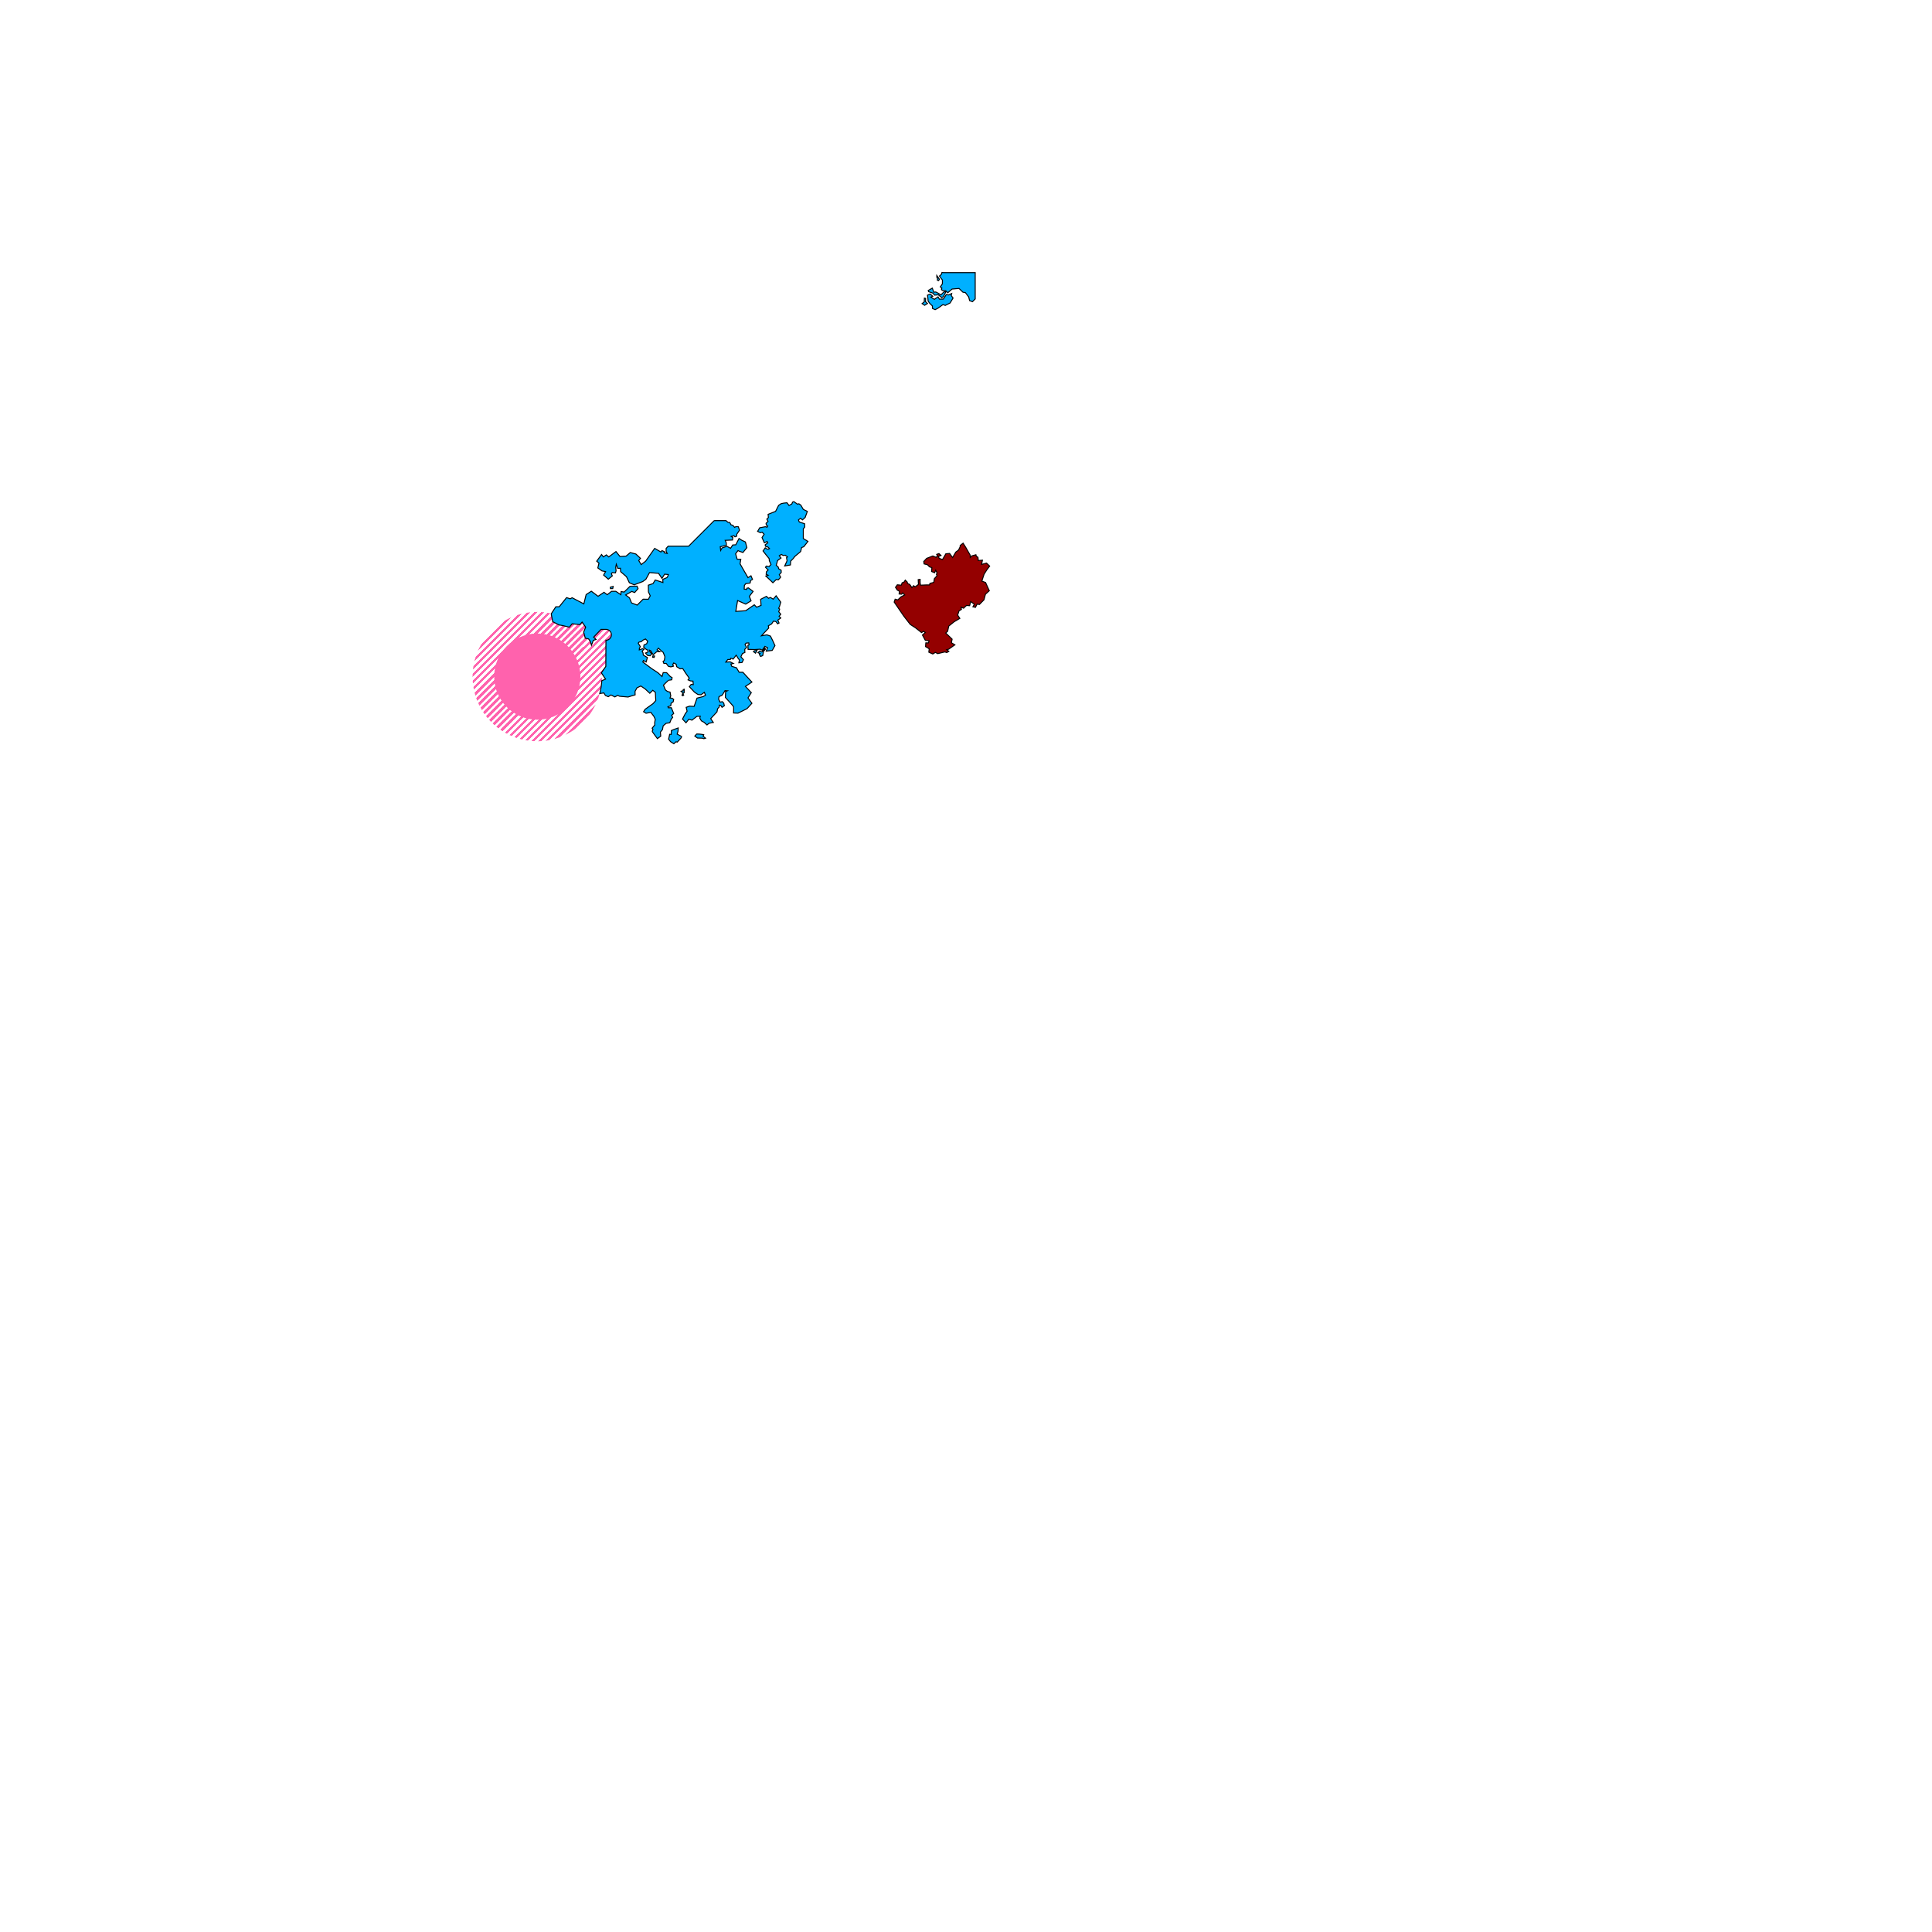
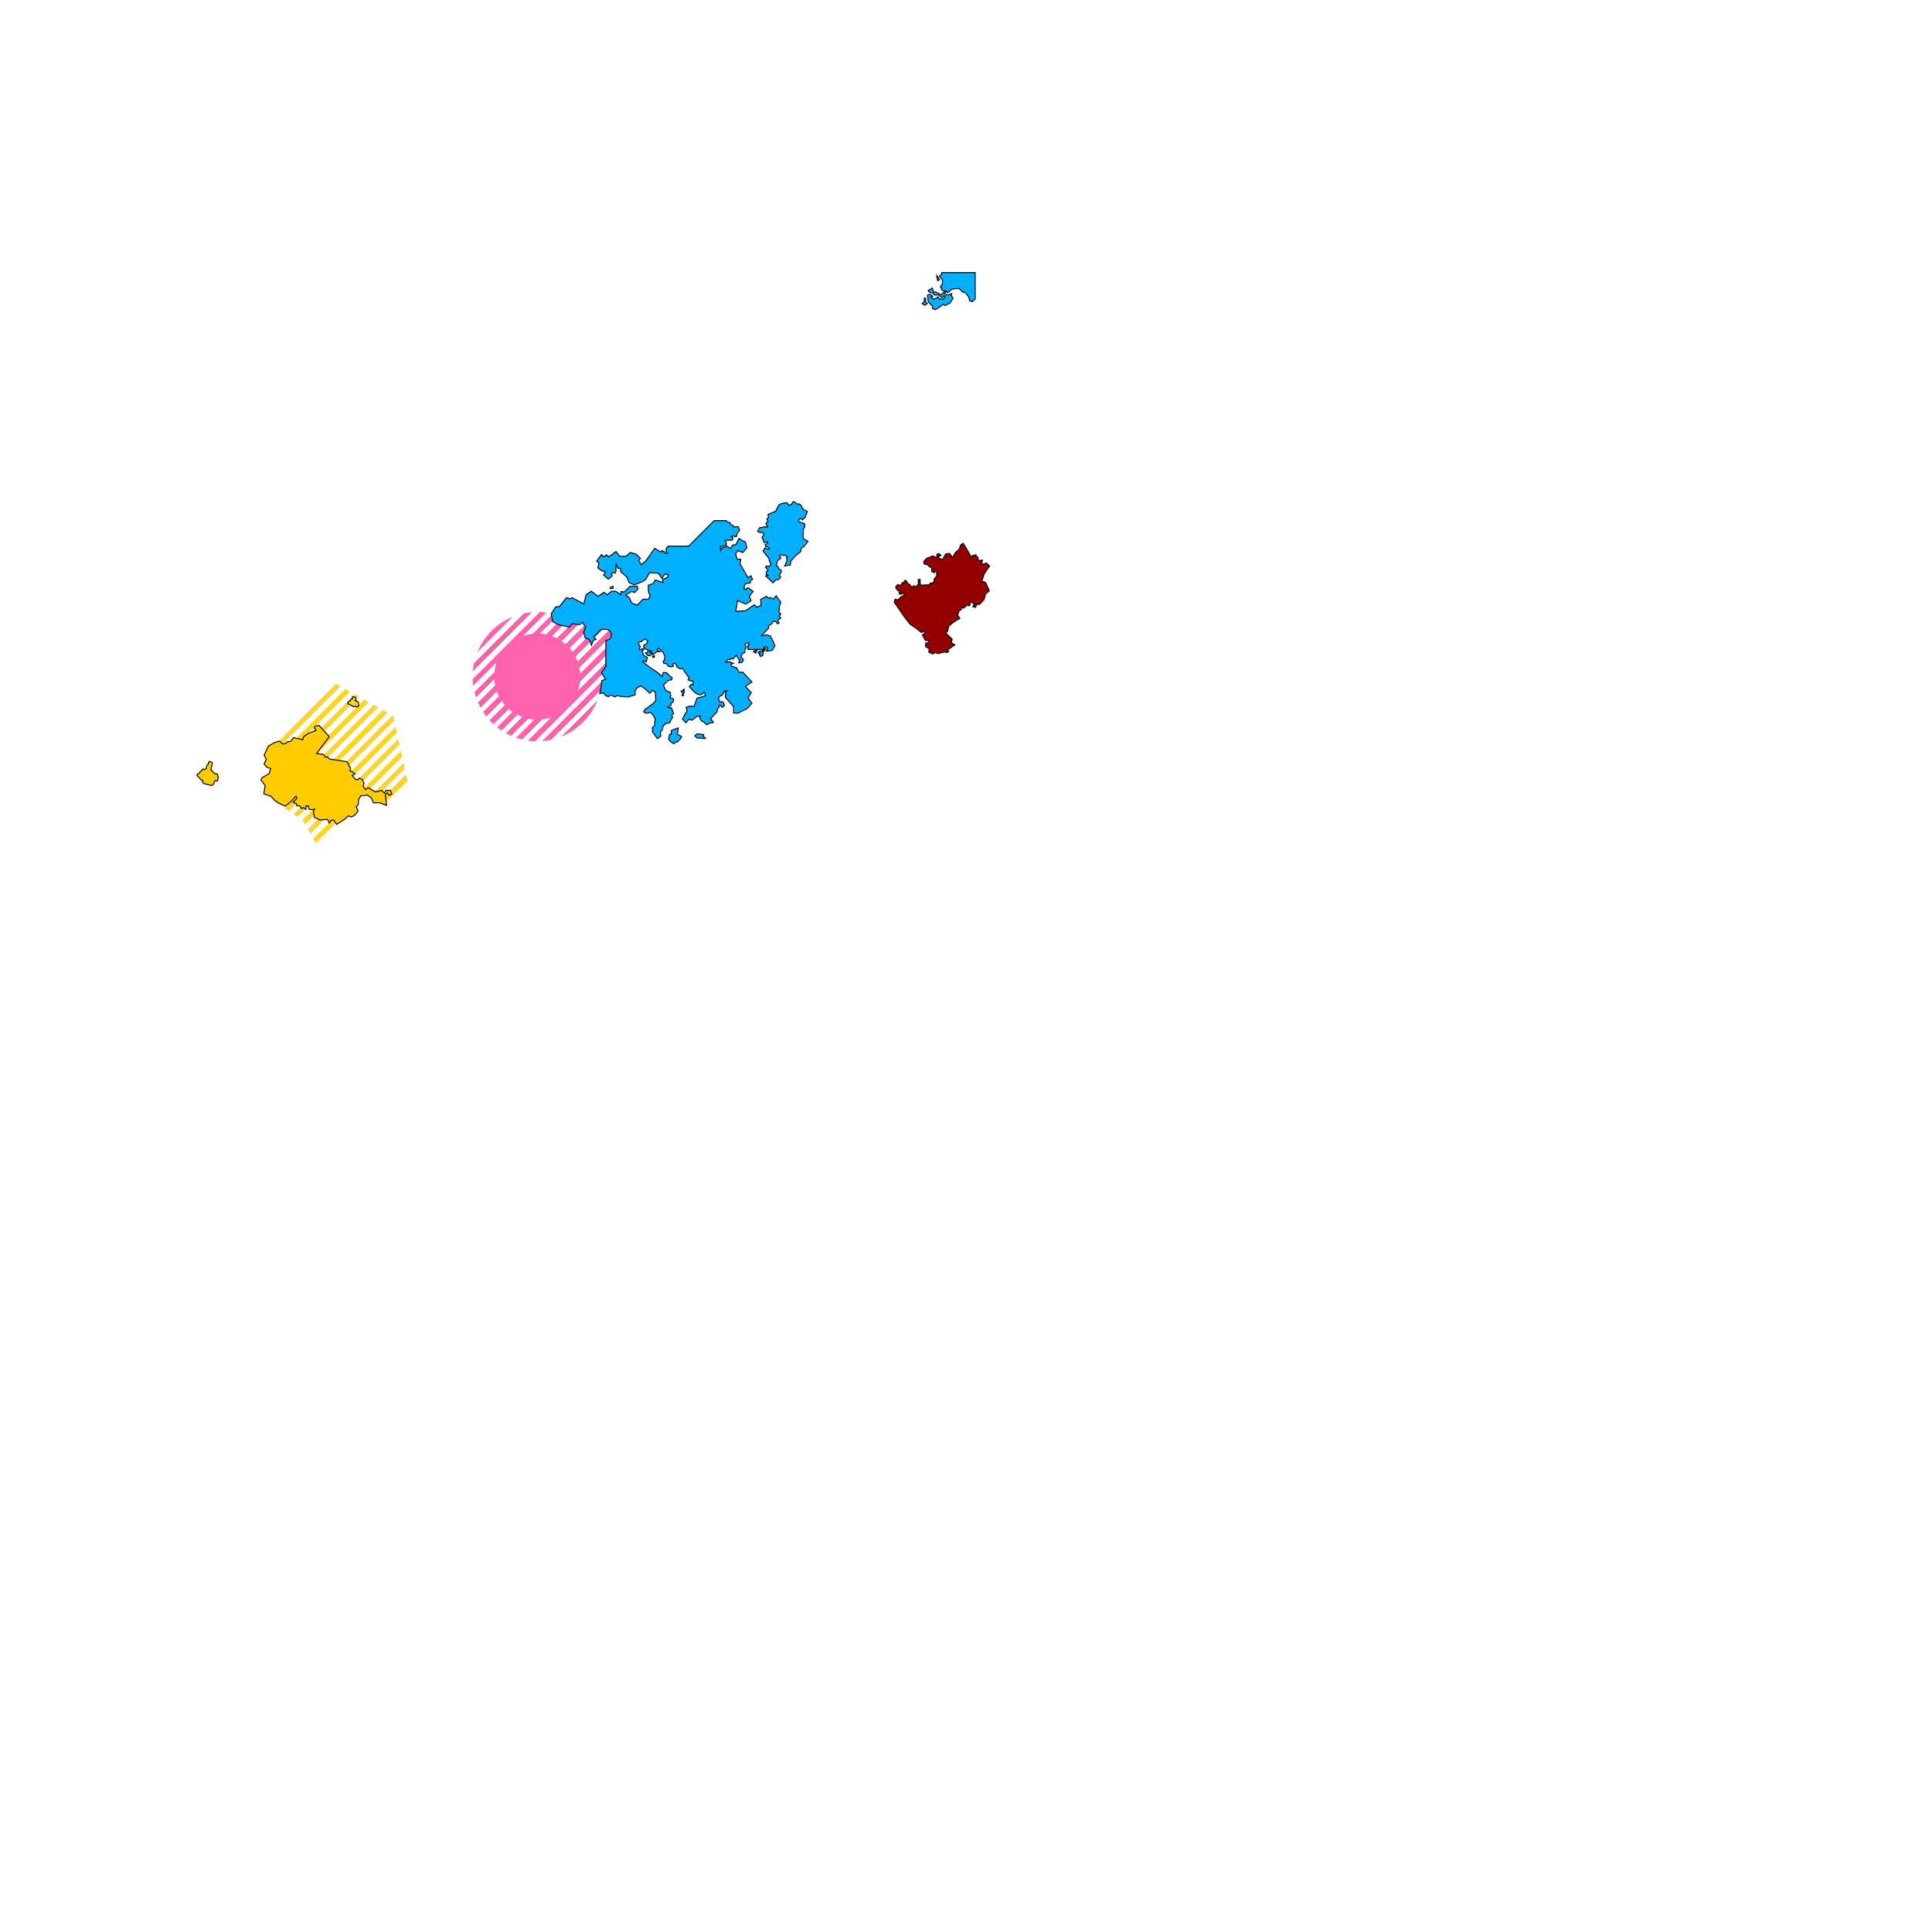
<svg xmlns="http://www.w3.org/2000/svg" version="1.1" width="2000" height="2000" id="svg">
  <defs id="defs4">
-     <linearGradient x1="521.211" y1="673.686" x2="524.788" y2="677.264" id="havenGradient" gradientUnits="userSpaceOnUse" gradientTransform="matrix(1.0125,0,0,1.0125,-7.448625,-8.485501)" spreadMethod="repeat">
+     <linearGradient x1="520.29" y1="672.766" x2="527.787" y2="680.263" id="havenGradient" gradientUnits="userSpaceOnUse" gradientTransform="matrix(1.0125,0,0,1.0125,-7.448625,-8.485501)" spreadMethod="repeat">
      <stop id="stop3816" style="stop-color:#ff62ad;stop-opacity:1" offset="0" />
      <stop id="stop3826" style="stop-color:#ff62ad;stop-opacity:1" offset="0.5" />
      <stop id="stop3828" style="stop-color:#ff62ad;stop-opacity:0" offset="0.5" />
      <stop id="stop3818" style="stop-color:#ff62ad;stop-opacity:0" offset="1" />
+     </linearGradient>
+     <linearGradient x1="520.29" y1="672.766" x2="527.787" y2="680.263" id="veniceGradient" gradientUnits="userSpaceOnUse" gradientTransform="matrix(1.0125,0,0,1.0125,-7.448625,-8.485501)" spreadMethod="repeat">
+       <stop id="stop4110" style="stop-color:#ffd42a;stop-opacity:1" offset="0" />
+       <stop id="stop4112" style="stop-color:#ffd42a;stop-opacity:1" offset="0.5" />
+       <stop id="stop4114" style="stop-color:#ffd42a;stop-opacity:0" offset="0.5" />
+       <stop id="stop4116" style="stop-color:#ffd42a;stop-opacity:0" offset="1" />
    </linearGradient>
  </defs>
  <path d="m 556.166,633.485 c -36.97,0 -66.938,29.967 -66.938,66.938 0,36.97 29.967,66.938 66.938,66.938 32.349,0 59.352,-22.934 65.594,-53.438 0.189,-0.925 0.349,-1.874 0.5,-2.812 0.008,-0.052 0.023,-0.104 0.031,-0.156 0.18,-1.194 0.325,-2.365 0.438,-3.438 0.095,-0.898 0.176,-1.678 0.219,-2.406 0.011,-0.156 0.021,-0.312 0.031,-0.469 0.087,-1.398 0.156,-2.799 0.156,-4.219 0,-1.04 -0.047,-2.065 -0.094,-3.094 l -0.531,-0.812 4.625,-6.625 0.125,-27.062 c 3.12,-0.019 5.657,-2.571 5.656,-5.688 -3.7e-4,-3.117 -2.54,-5.625 -5.656,-5.625 l -5.094,0.031 -7.656,8 2.5,2.406 -2.781,0.906 -1.969,5.094 -1.219,-4.031 -1.75,-2.531 -3.406,-0.719 -1.688,-6.312 2.062,-5.188 -3.688,-5.188 -2.312,2.594 -7.969,-0.844 -2.906,3.531 -6.625,-1.625 -4.125,-0.75 -6.5,-3.375 -1.5,-8.125 0.188,-0.281 c -0.385,-0.086 -0.769,-0.171 -1.156,-0.25 -4.358,-0.892 -8.879,-1.375 -13.5,-1.375 z" id="path3791" style="fill:url(#havenGradient);fill-opacity:1;stroke:none" />
  <path d="m 675.885,679.017 c 0,0.125 -0.281,1.406 -0.281,1.406 l 1.625,0.125 0.344,-1.438 z" id="path3009" style="fill:#00b0ff;fill-opacity:1;stroke:#000000;stroke-width:1px;stroke-linecap:butt;stroke-linejoin:miter;stroke-opacity:1" />
  <path d="m 693.26,760.142 c -0.062,0.625 -1.188,5 -1.188,5 l 2,2.562 3.5,2.25 2.188,-2.062 1.375,0.312 c 0,0 5.125,-5.438 4.875,-5.562 -0.25,-0.125 -5,-2.688 -5,-2.688 l 0.875,-3.125 0.188,-3.25 -4.25,1.5 -2.875,1.188 -0.125,4 z" id="path3011" style="fill:#00b0ff;fill-opacity:1;stroke:#000000;stroke-width:1px;stroke-linecap:butt;stroke-linejoin:miter;stroke-opacity:1" />
  <path d="m 721.197,759.829 c -0.25,0.125 -1.938,2.188 -1.938,2.188 l 2.75,2 5,0.125 1.625,0.562 1.75,-0.562 -2.562,-2 0.688,-1.562 -1.438,-0.312 -2.562,-0.312 z" id="path3013" style="fill:#00b0ff;fill-opacity:1;stroke:#000000;stroke-width:1px;stroke-linecap:butt;stroke-linejoin:miter;stroke-opacity:1" />
  <path d="m 792.76,596.267 c 1.938,1.688 7.312,7 7.312,7 l 3.5,-3.375 2.062,0.375 c 0,0 2.812,-2.75 2.5,-3 -0.312,-0.25 -1.438,-2.375 -1.438,-2.375 l 2.062,-2.312 -0.125,-2.312 -2.562,-1.5 -0.5,-1.875 -2,-1.688 1.375,-4.938 3.562,-2.625 -1.812,-2.375 2.188,-1.312 1.812,1.062 2.188,-0.25 2.312,1.75 -1,0.875 0.562,3.125 -2.438,5.375 5.938,-1.062 0.25,-4 2.625,-2.625 1.688,-2.188 6,-5.062 1,-4.125 2.25,-0.875 4.312,-5.5 -4.812,-2.938 0,-10 1.5,-2 -0.125,-3.312 -5.562,-1.875 -0.812,-2.125 2.125,-1.688 2,1.688 2.812,-2.562 2.25,-6.25 -4.188,-2.062 -2.562,-4.438 -2,-1.375 -1.438,0.438 -3.75,-2.688 -1.375,0.5 -0.75,1.938 -2.938,1.562 -2.062,-2.812 -3.375,0.375 -2.812,0.625 -2.5,1.688 -3.125,6.188 -7.75,3.125 0.312,3.312 -1.625,1.625 1.25,2.25 -2.062,2.125 0.25,1.625 1.5,1.188 -0.688,1.188 -1.75,-0.5 -5.938,1.125 -2.125,3.688 2.938,1.375 1.812,-0.562 2,2.188 -2.188,3.375 2.438,5.438 2.875,-1.375 0.688,1.438 -2.812,2.125 0.938,2 1.75,0 1.875,1.812 -1.438,0.688 -1.938,-0.625 -1.062,-0.812 -2.25,3.188 3,3.875 3.312,4 0.188,2.188 1.75,4 -2.062,2.125 -2.75,-0.562 -0.938,1.25 2.812,2.812 -1.875,2 -0.188,2.562 2,0.875 z" id="path3015" style="fill:#00b0ff;fill-opacity:1;stroke:#000000;stroke-width:1px;stroke-linecap:butt;stroke-linejoin:miter;stroke-opacity:1" />
  <path d="m 705.072,715.579 0.938,0.875 0.625,1 0,1.312 -0.688,0.75 0.812,0.75 1,-0.562 -0.625,-1.188 0.188,-1.062 0.875,-0.25 0.125,-2.188 0.062,-1.5 -1.125,0.312 -0.125,1.188 z" id="path3017" style="fill:#00b0ff;fill-opacity:1;stroke:#000000;stroke-width:1px;stroke-linecap:butt;stroke-linejoin:miter;stroke-opacity:1" />
  <path d="m 631.822,607.829 2.938,-0.75 -0.438,2.25 -2.438,0 z" id="path3019" style="fill:#00b0ff;fill-opacity:1;stroke:#000000;stroke-width:1px;stroke-linecap:butt;stroke-linejoin:miter;stroke-opacity:1" />
  <path d="m 954.533,314.289 2.652,1.768 2.917,-1.856 -2.033,-1.945 0.177,-3.359 -1.326,-0.265 -0.177,3.889 z" id="path3021" style="fill:#00b0ff;fill-opacity:1;stroke:#000000;stroke-width:1px;stroke-linecap:butt;stroke-linejoin:miter;stroke-opacity:1" />
  <path d="m 960.19,305.539 c 0.177,0.53 0.619,6.276 0.619,6.276 l 1.945,2.563 2.386,2.21 0.177,2.74 2.74,1.237 3.005,-1.591 5.038,-3.624 2.475,0.795 4.95,-2.475 3.094,-5.127 -1.945,-2.652 0.53,-2.033 -3.27,1.503 -2.298,-0.53 -3.094,4.773 -4.066,0.088 -1.414,-2.386 -3.801,2.563 -3.712,-2.298 2.033,-0.884 -2.652,-2.298 z" id="path3023" style="fill:#00b0ff;fill-opacity:1;stroke:#000000;stroke-width:1px;stroke-linecap:butt;stroke-linejoin:miter;stroke-opacity:1" />
  <path d="m 965.139,298.291 c -0.972,0.619 -4.243,2.386 -4.243,2.386 l 0.354,1.237 4.419,1.503 1.856,2.121 3.801,-0.354 3.624,3.005 1.679,-1.237 2.652,-4.95 -2.033,0.088 -3.27,3.182 -2.475,-1.591 -2.74,-1.414 -2.121,0.177 z" id="path3025" style="fill:#00b0ff;fill-opacity:1;stroke:#000000;stroke-width:1px;stroke-linecap:butt;stroke-linejoin:miter;stroke-opacity:1" />
  <path d="m 969.788,285.224 0,1.812 0.75,1.562 -0.25,1.438 1.25,0.5 1,-1.375 z" id="path3027" style="fill:#00b0ff;fill-opacity:1;stroke:#000000;stroke-width:1px;stroke-linecap:butt;stroke-linejoin:miter;stroke-opacity:1" />
  <path d="m 975.225,282.036 c 0,0.312 -0.938,2.25 -0.938,2.25 l -1.75,1.438 3.062,4.25 -0.062,3.875 -2.125,3.125 1.625,1.25 -0.5,1.125 0.812,1.312 3.688,0.312 2.125,2.062 4.438,-3.812 7.188,-0.625 4,3.875 2.562,0.438 3.438,4.5 0.938,3.812 2.938,1.125 2.875,-2.875 0,-27.25 -32.688,0 z" id="path3029" style="fill:#00b0ff;fill-opacity:1;stroke:#000000;stroke-width:1px;stroke-linecap:butt;stroke-linejoin:miter;stroke-opacity:1" />
  <path d="m 739.322,538.954 -26.469,26.469 -21.188,0 -2.094,2.344 0,3 1.125,2.125 -3.188,-0.625 0.281,-1.156 -2.562,-1.156 -1,1.5 -6.5,-3.781 -9.375,13.25 -4.594,3.531 -2.562,-4.25 1.844,-2.188 -4.781,-4.5 -5.812,-1.531 -4.344,3.719 -6.281,0.375 -4.156,-5.125 -7.5,5.562 -2.469,-2.125 -3.094,2.125 -1.875,-2.5 -5.031,6.906 2.375,2.031 -1.219,4.969 4.312,3.094 3.719,0.688 -2.031,3.625 4.875,4.25 4.156,-3.438 -1,-2.125 0.875,-1.25 3.375,0.25 0.625,-2.125 -0.375,-3.625 0.625,-3.125 1.5,4.25 2.75,-0.125 0.25,3.5 6,5.25 3,6.25 5,2.125 8.875,-3.375 3.25,-2.375 3.75,-6.875 9.375,0.75 3.5,5.25 2.75,-4.375 3.875,0.375 c 0,0 -0.875,2.875 -1.375,3.125 -0.5,0.25 -4.375,1.875 -4.375,1.875 l 0.125,3.25 -8,-2.625 -2.25,3.75 -4.875,1.625 0.125,7 1.875,4 -2,3.625 -5.375,-0.125 -6.125,6.125 -5.875,-2.25 -2.125,-5.25 -4,-3 6.375,-3.625 3,1.125 3.5,-4 -1,-2.625 -7.25,0.125 -6.125,6 -3.25,-0.5 -0.125,3.25 -5.25,-3.5 -4.5,0 -4.375,3.5 -3.375,-2.5 -6.125,4.125 -7,-5.25 -5.375,3.5 -2.375,9.625 -12.125,-6.375 -2,1.125 -3.75,-1.25 -7.625,9.5 -3.5,0 -4.75,7.25 1.5,8.125 6.5,3.375 4.125,0.75 6.625,1.625 2.906,-3.531 7.969,0.844 2.312,-2.594 3.688,5.188 -2.062,5.188 1.688,6.312 3.406,0.719 1.75,2.531 1.219,4.031 1.969,-5.094 2.781,-0.906 -2.5,-2.406 7.656,-8 5.094,-0.031 c 3.117,-3.7e-4 5.656,2.508 5.656,5.625 3.7e-4,3.117 -2.536,5.668 -5.656,5.688 l -0.125,27.062 -4.625,6.625 4.375,6.5 -3.906,1.625 c -0.155,3.278 -0.935,9.102 -2.094,13.281 l 4.25,-0.625 1.594,2.656 2.906,1.25 2.812,-1.781 4.062,2.031 2.844,-1.594 2.031,0.906 8.75,0.781 3.375,-1.062 3.969,-1.156 -0.094,-3.625 2.031,-3.688 3.969,-1.875 4.531,3.094 4.75,4.438 3.094,-3.094 2.656,2.125 0.438,8.469 -2.656,3.094 -4.594,3.281 -3.781,2.719 -1.594,2.5 2.562,1.594 4.938,-0.906 3.094,4 1.5,3.094 -0.594,3.531 0.062,2.469 -2.719,3.281 0.875,1.312 c 0,0 -0.896,1.777 -0.719,2.219 0.177,0.442 5.312,7.25 5.312,7.25 l 3.438,-2.5 -0.344,-4.219 2.125,-2.562 0.781,-4 3.094,-2.562 3.719,-0.531 1.5,-3.781 1.5,-1.781 -1.062,-2.219 2.125,-1.844 -2.469,-6 -3.094,0.094 -0.438,-1.062 3,-1.062 0.281,-2.5 2.188,-1.562 0.531,-2.5 -1.656,-1.219 -2.219,-0.188 0.875,-2.375 -0.438,-1.688 -0.281,-2.031 -2.719,-0.719 -2.125,-1.594 -2.031,-4.937 c 0,0 5.115,-5.213 5.469,-5.125 0.354,0.088 3.094,-0.438 3.094,-0.438 l 0.375,-2.219 -1.875,-1.156 -3.781,-3.969 -3.562,-0.094 -1.219,4.062 -4.156,-3.875 -6.625,-4.344 -9.125,-6.812 0.625,-1.5 2.844,1.5 1.312,-4.594 -4.25,-2.562 -0.344,-2.469 -0.875,-1.594 1.938,-1.938 -1.5,-0.625 -3.375,1.25 0.094,-1.594 0.969,-1.781 -2.188,-3.625 0.969,-1.125 2.188,-0.375 1.594,-1.5 2.75,-1.312 2.312,2.219 -1,2.719 -2.812,1.25 -0.344,2.469 2.906,2.312 1.406,0.594 0.281,1.875 -2.75,1.156 2.375,2.562 2.5,0.25 1.656,-1.844 -1.938,-2.312 -0.344,-1.594 1.406,0.719 1.594,2.812 0.781,1.062 1.781,-1.406 1.812,-1.625 3.312,0 -2.906,-2 1.406,-1.688 3.094,2.844 1.844,1.5 1.781,4.594 -0.625,3.719 -1.312,1.156 0.875,2.031 2.469,0 2.125,2.906 2.562,0.625 2.75,-0.719 -0.719,-1.688 0.969,-1.656 2.562,1.312 0.531,2.562 3.531,2.219 2.75,-0.281 2.906,4.594 3.812,5.312 -1.25,1.781 2.5,1.062 2.625,0.25 0.281,3.625 -2.219,-0.25 -1.844,2.375 5.312,5.656 3.531,2.375 3.188,0.375 3.531,-2.562 1.125,3 -2.469,1.406 -6.281,1.594 -3,8.562 -4.75,-0.25 -3.469,1.219 0.969,4 -1.938,2.656 -2.812,5.469 3.625,3.875 2.906,-3.688 3.281,0.969 5.031,-3.906 3.531,-0.156 -0.531,1.938 1.688,2.812 2.812,1.594 3,2.656 2.031,-1.688 4.531,-0.875 -2.75,-3.969 6.531,-7 0.625,-3.188 1.594,-1.75 0.188,-2.031 1.5,0.25 1.312,2.031 2.406,-1.656 -0.625,-2.75 -1.5,-1.5 -2.312,0.531 -1.5,-3.094 0.438,-2.656 3.094,-1.312 1.25,-1.875 1.844,-3 2.406,0.188 -1.781,0.875 -0.281,6 c 0,0 8.323,8.923 8.5,9.719 0.177,0.795 0,6.375 0,6.375 l 4.594,0.188 9.375,-4.688 5.031,-5.562 -4.062,-5.594 3.438,-5.375 -6.094,-6.469 6.719,-4.5 -9.375,-10.156 -3.875,0 -2.75,-4.688 -4.844,-1.406 -0.906,-2.406 2.5,-0.594 -3.281,-1.688 -4.5,0.25 2.031,-2.656 2.656,-0.062 0.594,-1.344 2.312,0.969 3.188,-4.062 2.125,3.531 1.219,1.438 -0.625,2.906 3.281,-0.281 1.5,-2.906 -2.656,-3 1.594,-3.375 2.562,-1.125 c 0,0 -0.354,-3.62 0,-3.531 0.354,0.088 1.688,-1.781 1.688,-1.781 l -1.594,-2.906 1.062,-1.438 2.812,-0.25 0.375,2.031 -1.25,0.438 0.188,4.25 6.625,0.188 5.906,-0.375 2.062,0.969 2.812,-3.875 2.75,1.312 -1.344,3.625 6.188,-0.781 2.844,-4.969 -2.406,-5.281 -2.281,-4.594 -3.719,-1.25 -5.656,0.969 7.594,-8.031 -0.438,-2.312 3.438,-1.938 1.875,-2.906 2.562,0.438 1.75,2.375 1.531,-0.875 -1.344,-3 3.094,-2.125 -1.75,-1.875 1.75,-2.094 -2.125,-2.562 0.969,-2.75 -1.062,-0.875 0.906,-1.781 1.312,-4.5 -4.844,-6.625 -2.938,3.531 -3,-1.781 -1.938,0.875 -2.125,-2.031 -6,3.094 0.438,6.281 -4.594,1.875 -2.406,-2.5 -8.906,6.125 -10.25,0.688 1.844,-11.219 8.406,3.719 5.562,-3.438 -1.781,-4.625 3.906,-5.125 -4.875,-3.625 -1.688,0.375 -0.156,1.219 -2.562,-0.344 0.25,-3.812 1.406,-1.844 4.531,-0.625 0.531,-2.656 1.938,-1.062 -1.594,-3.781 -3.094,1.938 -8.219,-14.312 0.781,-4.688 -3.781,-0.094 -1.594,-5.656 2.469,-3.281 1.688,0.812 3.438,1.156 4.062,-4.969 -1.5,-5.906 -3.781,-1.781 -2.844,-1.844 -3.344,6.531 -3.188,0.188 -2.219,3.438 -3.812,-2.031 -5.031,1.688 -1.406,2.562 -0.438,-3.812 6.344,-1.594 -0.156,-2.562 -1.062,-2.469 7.594,-0.344 0.281,-2.656 -1.688,-1.062 2.812,-0.719 1.156,1.156 1.781,-0.719 0.062,-2.031 2.844,-4.156 -1.312,-3.625 -2.5,0 -1.312,0.719 -1.781,-2.125 -1.938,-0.531 -1.312,-2.469 -1.688,0 -2.125,-1.844 -12.281,0 z m 52.469,132.031 -3,3.969 -2.188,-1.156 -2,1.875 2.281,0.875 -0.844,0.969 1.344,2.094 2.219,-0.969 0.75,-4.281 2.125,-2.438 -0.688,-0.938 z m -8.125,2.281 -2.719,0.438 -1,0.844 2.156,1.625 1.562,-2.906 z" id="path3007" style="fill:#00b0ff;fill-opacity:1;stroke:#000000;stroke-width:1px;stroke-linecap:butt;stroke-linejoin:miter;stroke-opacity:1" />
  <path d="m 600.807,700.427 a 44.627,44.627 0 0 1 -89.255,0 44.627,44.627 0 1 1 89.255,0 z" id="path3809" style="fill:#ff62ad;fill-opacity:1;stroke:none" />
  <path d="m 925.635,623.267 10.125,14.75 6.5,8.375 5.375,3.5 6.375,5 1.875,-1.375 2,1.25 -3,2.625 3,5.5 3.875,0.5 -0.625,2.125 -2.75,0 -0.25,3.875 3.75,2.25 -0.375,3.5 4.125,1.875 2.625,-1.625 2.5,1.25 7.25,-1.75 2.125,0.625 2.125,-1.25 -2.25,-1.75 2.125,-0.5 6.375,-4.5 -3.625,-2.125 0.75,-3.75 -6.625,-6.375 2,-1.75 1.125,-5.375 5.625,-4.5 5.875,-3.5 -2.25,-3.375 1.375,-4.375 2.5,-1.5 -0.375,-2.375 2.625,1.125 3,-2.875 3.25,0.25 1.125,-4.25 3.75,2.75 -1.5,2.625 2.625,0.625 1.75,-3.375 2.375,0.375 4.75,-4.875 1.5,-5.75 4,-3.625 -3.875,-8.5 -3.875,-1.5 2.375,-7.125 2.5,-4 3.25,-4.375 -3.25,-3.125 -5.125,1.375 0.875,-4.375 -4.25,0.375 -0.375,-3.375 -1.75,-1.125 -0.375,-1.5 -4.125,1.125 -1.75,1.625 0,-2.25 -4.625,-8.125 -2.75,-4.375 -3,2.375 -0.125,1.5 -1.625,3.25 -2.875,2.125 -3.25,5.625 -3.125,-4.25 -3.875,0.375 -3.5,6 -3.5,-1.375 -0.625,-1.875 2.625,-1 -2.125,-2 -2.375,0.875 0.875,1.625 -1.5,1.375 -3.375,-1.375 -6.375,2.5 -3,3.25 0.375,2.5 3.5,0.875 2,2.125 2.5,0.875 -0.25,4 3.125,1.25 1.125,-2.625 1.375,2.75 -0.625,1.5 0.625,1.5 -2.75,3 -0.625,3.875 -4,1 -0.375,1.625 -3.625,0 -5.75,0.25 -0.375,-2.875 0,-3.125 -2,0.25 0.25,5 -3.5,2.5 -1.5,-1.25 -1.75,2 -2.25,-3.25 -2.25,-1 -0.375,-1.5 -2,-2 -1.5,2.25 -1.75,0.5 -0.875,2.5 -4.125,-0.375 -1.875,2.625 1.875,2.875 2.125,1.125 -0.25,2.875 2.625,0.25 1.125,-1.375 2,2.125 -3.875,2 -3.25,3.125 -2.75,-0.75 z" id="path3845" style="fill:#940000;fill-opacity:1;stroke:#000000;stroke-width:1px;stroke-linecap:butt;stroke-linejoin:miter;stroke-opacity:1" />
+   <path d="m 203.789,802.497 0.655,-1.124 1.873,-1.124 1.077,-1.685 1.311,-0.655 1.264,-1.919 1.732,0.702 1.685,-1.17 0.468,-1.873 0.609,-1.779 1.311,-0.936 -0.14,-1.264 1.264,-1.592 2.809,1.404 0,2.013 -1.077,3.277 -0.094,2.715 1.358,0.843 2.481,2.622 2.434,0.094 0.609,1.404 -0.047,1.264 0.749,0.936 -1.124,3.979 -1.826,-0.796 -1.498,1.498 -0.047,1.779 -2.2,2.013 -4.26,-0.889 -3.886,-0.983 -1.639,-1.404 0.281,-1.826 -2.013,-0.983 -1.077,-1.217 z" id="path5215" style="fill:#ffcc00;fill-opacity:1;stroke:#000000;stroke-opacity:1" />
+   <path d="m 289.327,766.568 57.851,-59.108 59.831,33.487 15.525,71.337 -22.789,20.083 -19.681,-11.751 -9.16,1.186 -19.718,28.821 -23.73,22.972 -14.411,-24.917 -19.841,-12.864 -1.232,-9.997 z" id="path3958" style="fill:url(#veniceGradient);fill-opacity:1;stroke:none" />
+   <path d="m 270.127,807.468 0.927,-2.251 7.68,-4.502 1.457,-5.164 -4.105,-1.324 -2.648,-3.443 2.251,-4.767 -2.251,-4.237 4.37,-9.401 6.753,-3.84 4.767,-1.324 3.153,2.87 2.978,-0.219 1.614,-1.84 3.7,-0.493 3.132,-3.917 9.547,2.122 0.88,-3.15 4.699,-3.27 8.288,-3.336 -2.091,-2.329 1.112,-1.931 3.972,-0.728 10.47,11.587 -13.052,17.52 7.249,0.833 1.642,2.969 1.968,-0.531 2.786,2.461 17.87,2.7 3.708,6.952 -0.676,2.757 1.626,0.248 3.601,2.751 -2.994,1.53 3.604,4.183 2.593,0.245 0.859,-1.641 3.457,1.184 1.842,4.309 -0.998,2.823 2.315,3.597 3.107,-2.025 7.483,4.366 6.653,-1.55 2.509,2.85 1.421,-2.813 4.913,0.027 1.315,3.672 -2.857,1.31 -1.95,-2.594 -1.881,1.916 1.268,11.057 -7.548,-2.781 -5.959,0.265 -2.383,-5.297 -4.37,-3.046 -2.251,0.794 -3.972,0 -2.516,4.105 -0.265,5.164 -2.251,2.383 2.119,4.237 -3.31,4.105 -3.575,2.119 -3.178,-1.192 -3.84,3.443 -8.342,5.429 -2.945,-4.591 -2.828,0.237 -1.907,2.898 -1.842,-3.686 -7.925,0.441 -5.551,-2.488 -1.134,-5.945 1.146,-2.754 -2.426,0.657 -3.241,-0.479 -0.697,-3.489 -2.602,0.064 0.115,3.681 -2.532,-1.892 -1.921,0.893 -2.331,-2.859 -2.743,0.053 -0.088,-2.015 -3.566,-1.661 3.947,-4.123 -1.121,-2.163 -4.105,4.548 -6.724,5.874 -7.358,-3.314 -3.84,-2.781 -3.972,-4.37 -7.283,-2.383 1.457,-8.607 z" id="path5217" style="fill:#ffcc00;fill-opacity:1;stroke:#000000;stroke-width:1px;stroke-linecap:butt;stroke-linejoin:miter;stroke-opacity:1" />
+   <path d="m 359.905,728.416 0.927,-2.251 1.589,-0.397 0.927,-2.119 1.589,-0.132 0,-2.383 2.913,0.53 0.662,3.178 -0.927,0.53 3.178,1.059 0.662,4.105 -1.854,1.457 -1.854,-1.192 -1.589,0.927 -3.972,-2.383 z" id="path5219" style="fill:#ffd42a;fill-opacity:1;stroke:#000000;stroke-opacity:1" />
</svg>
